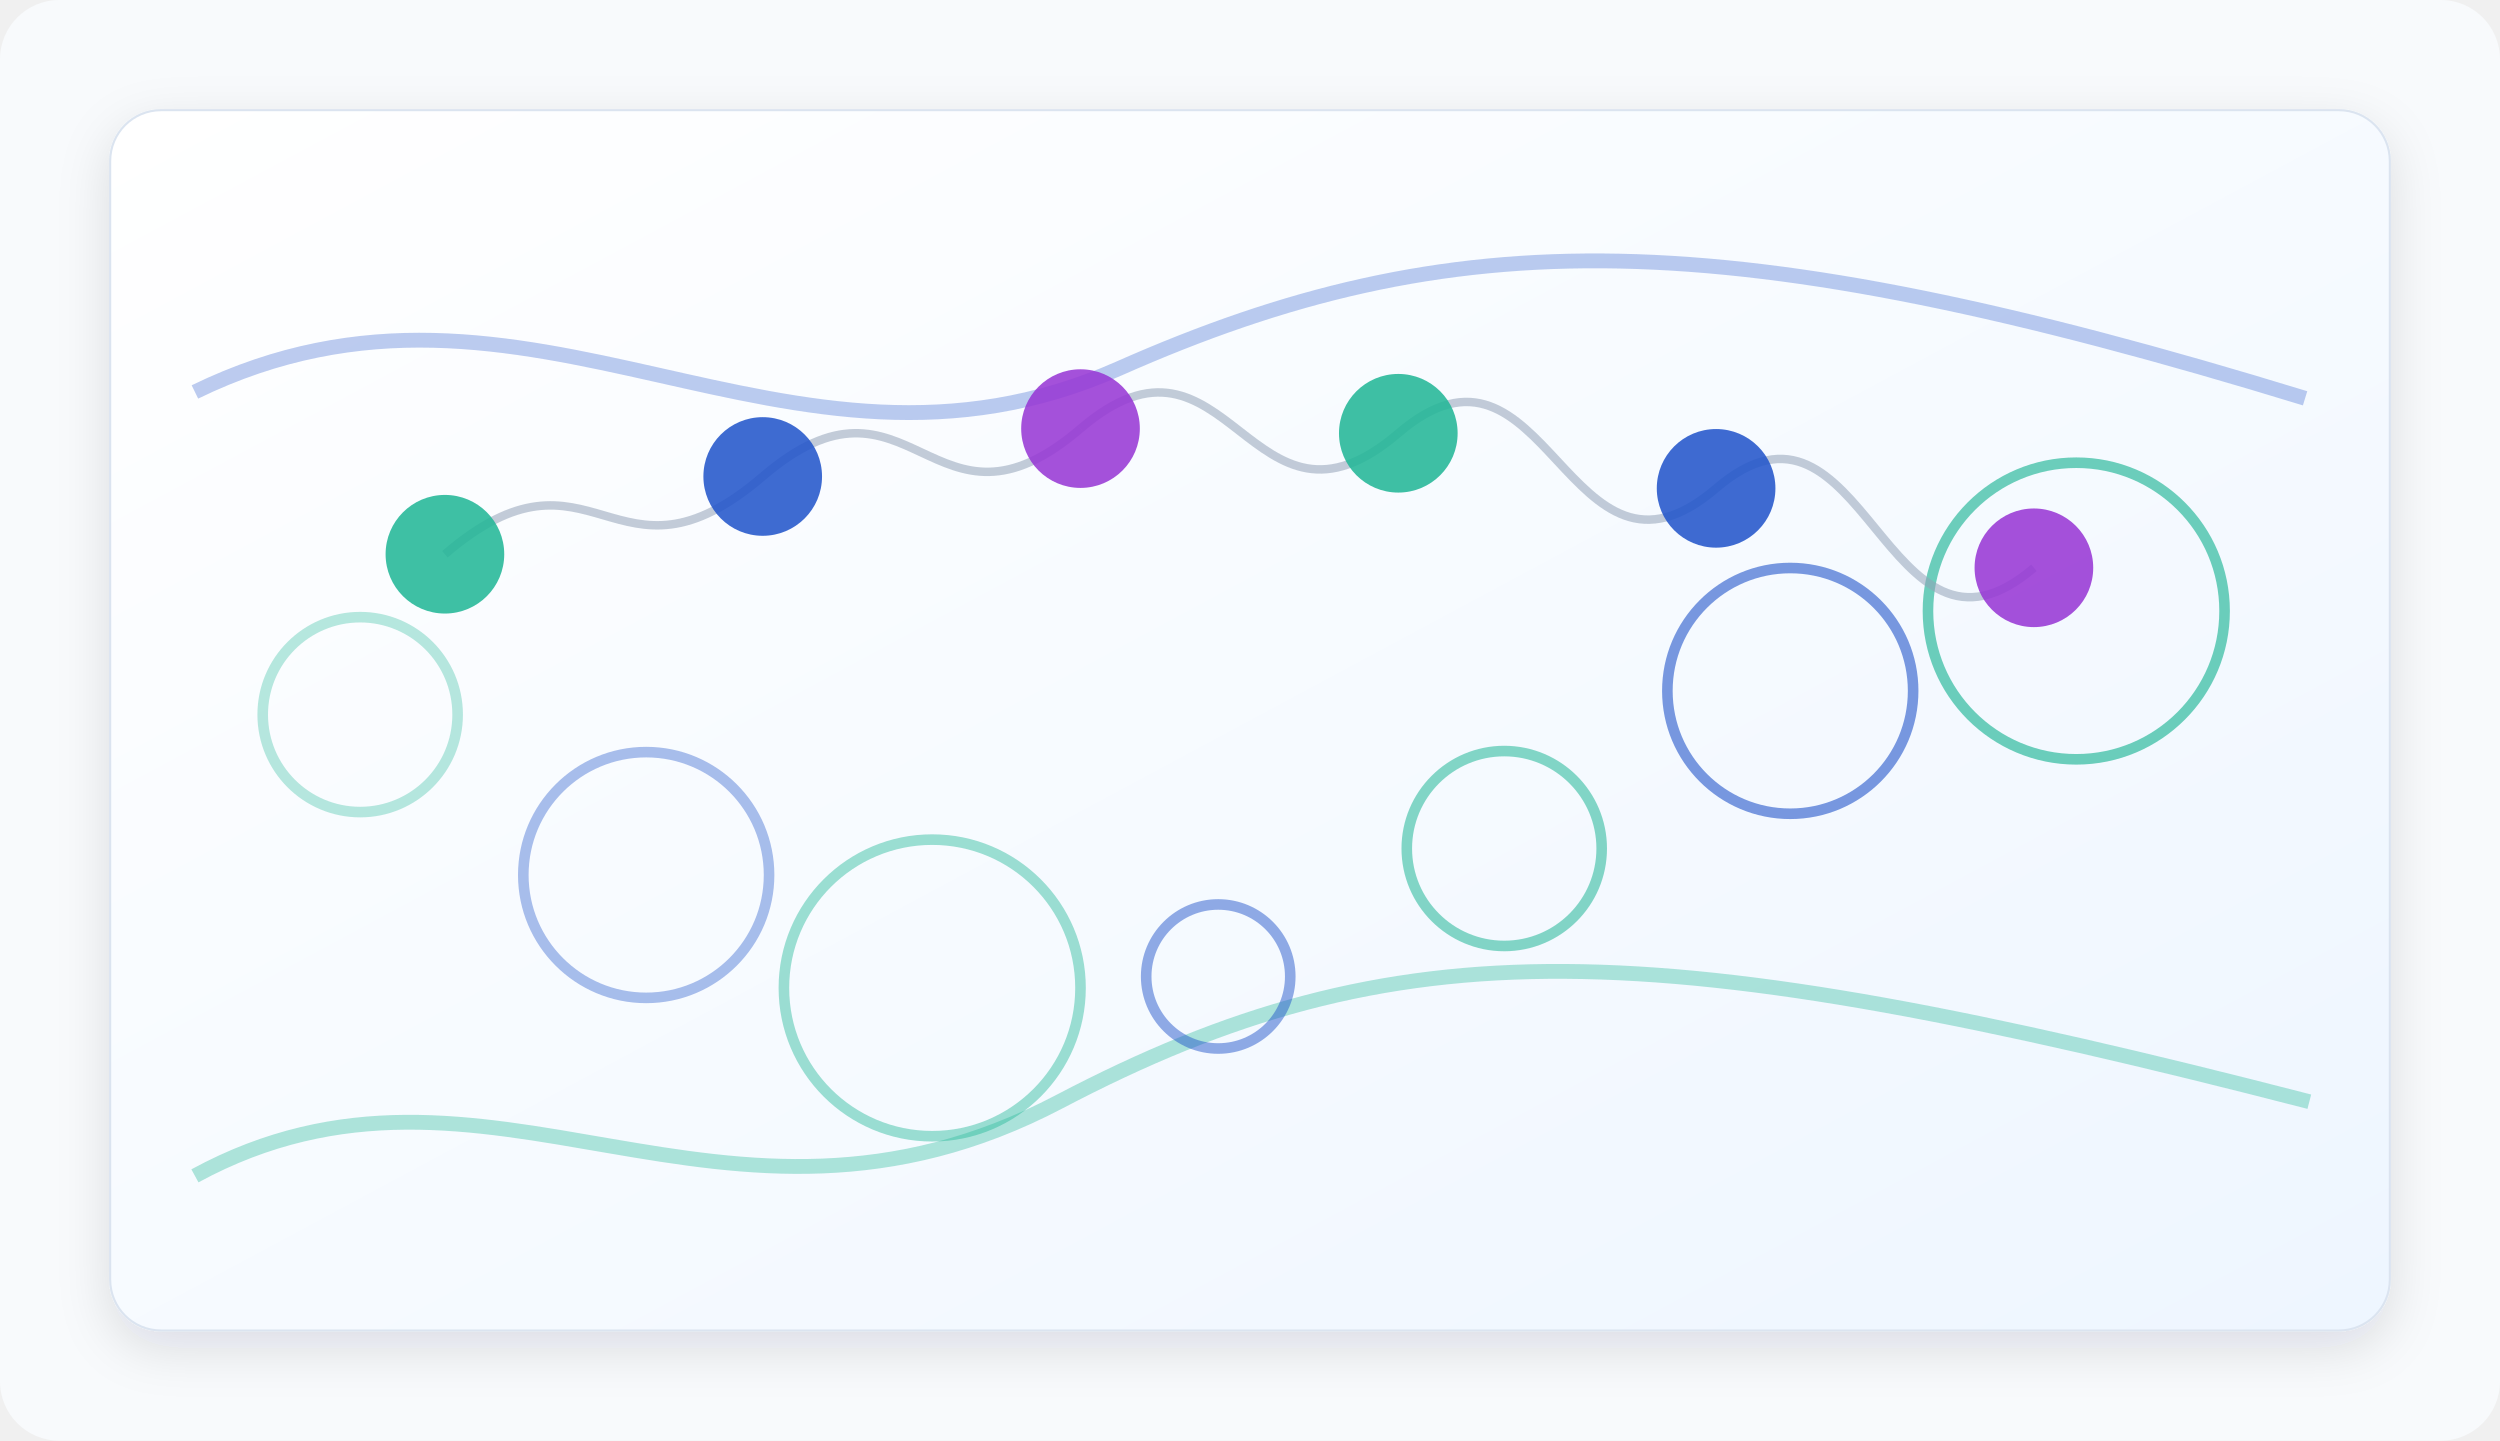
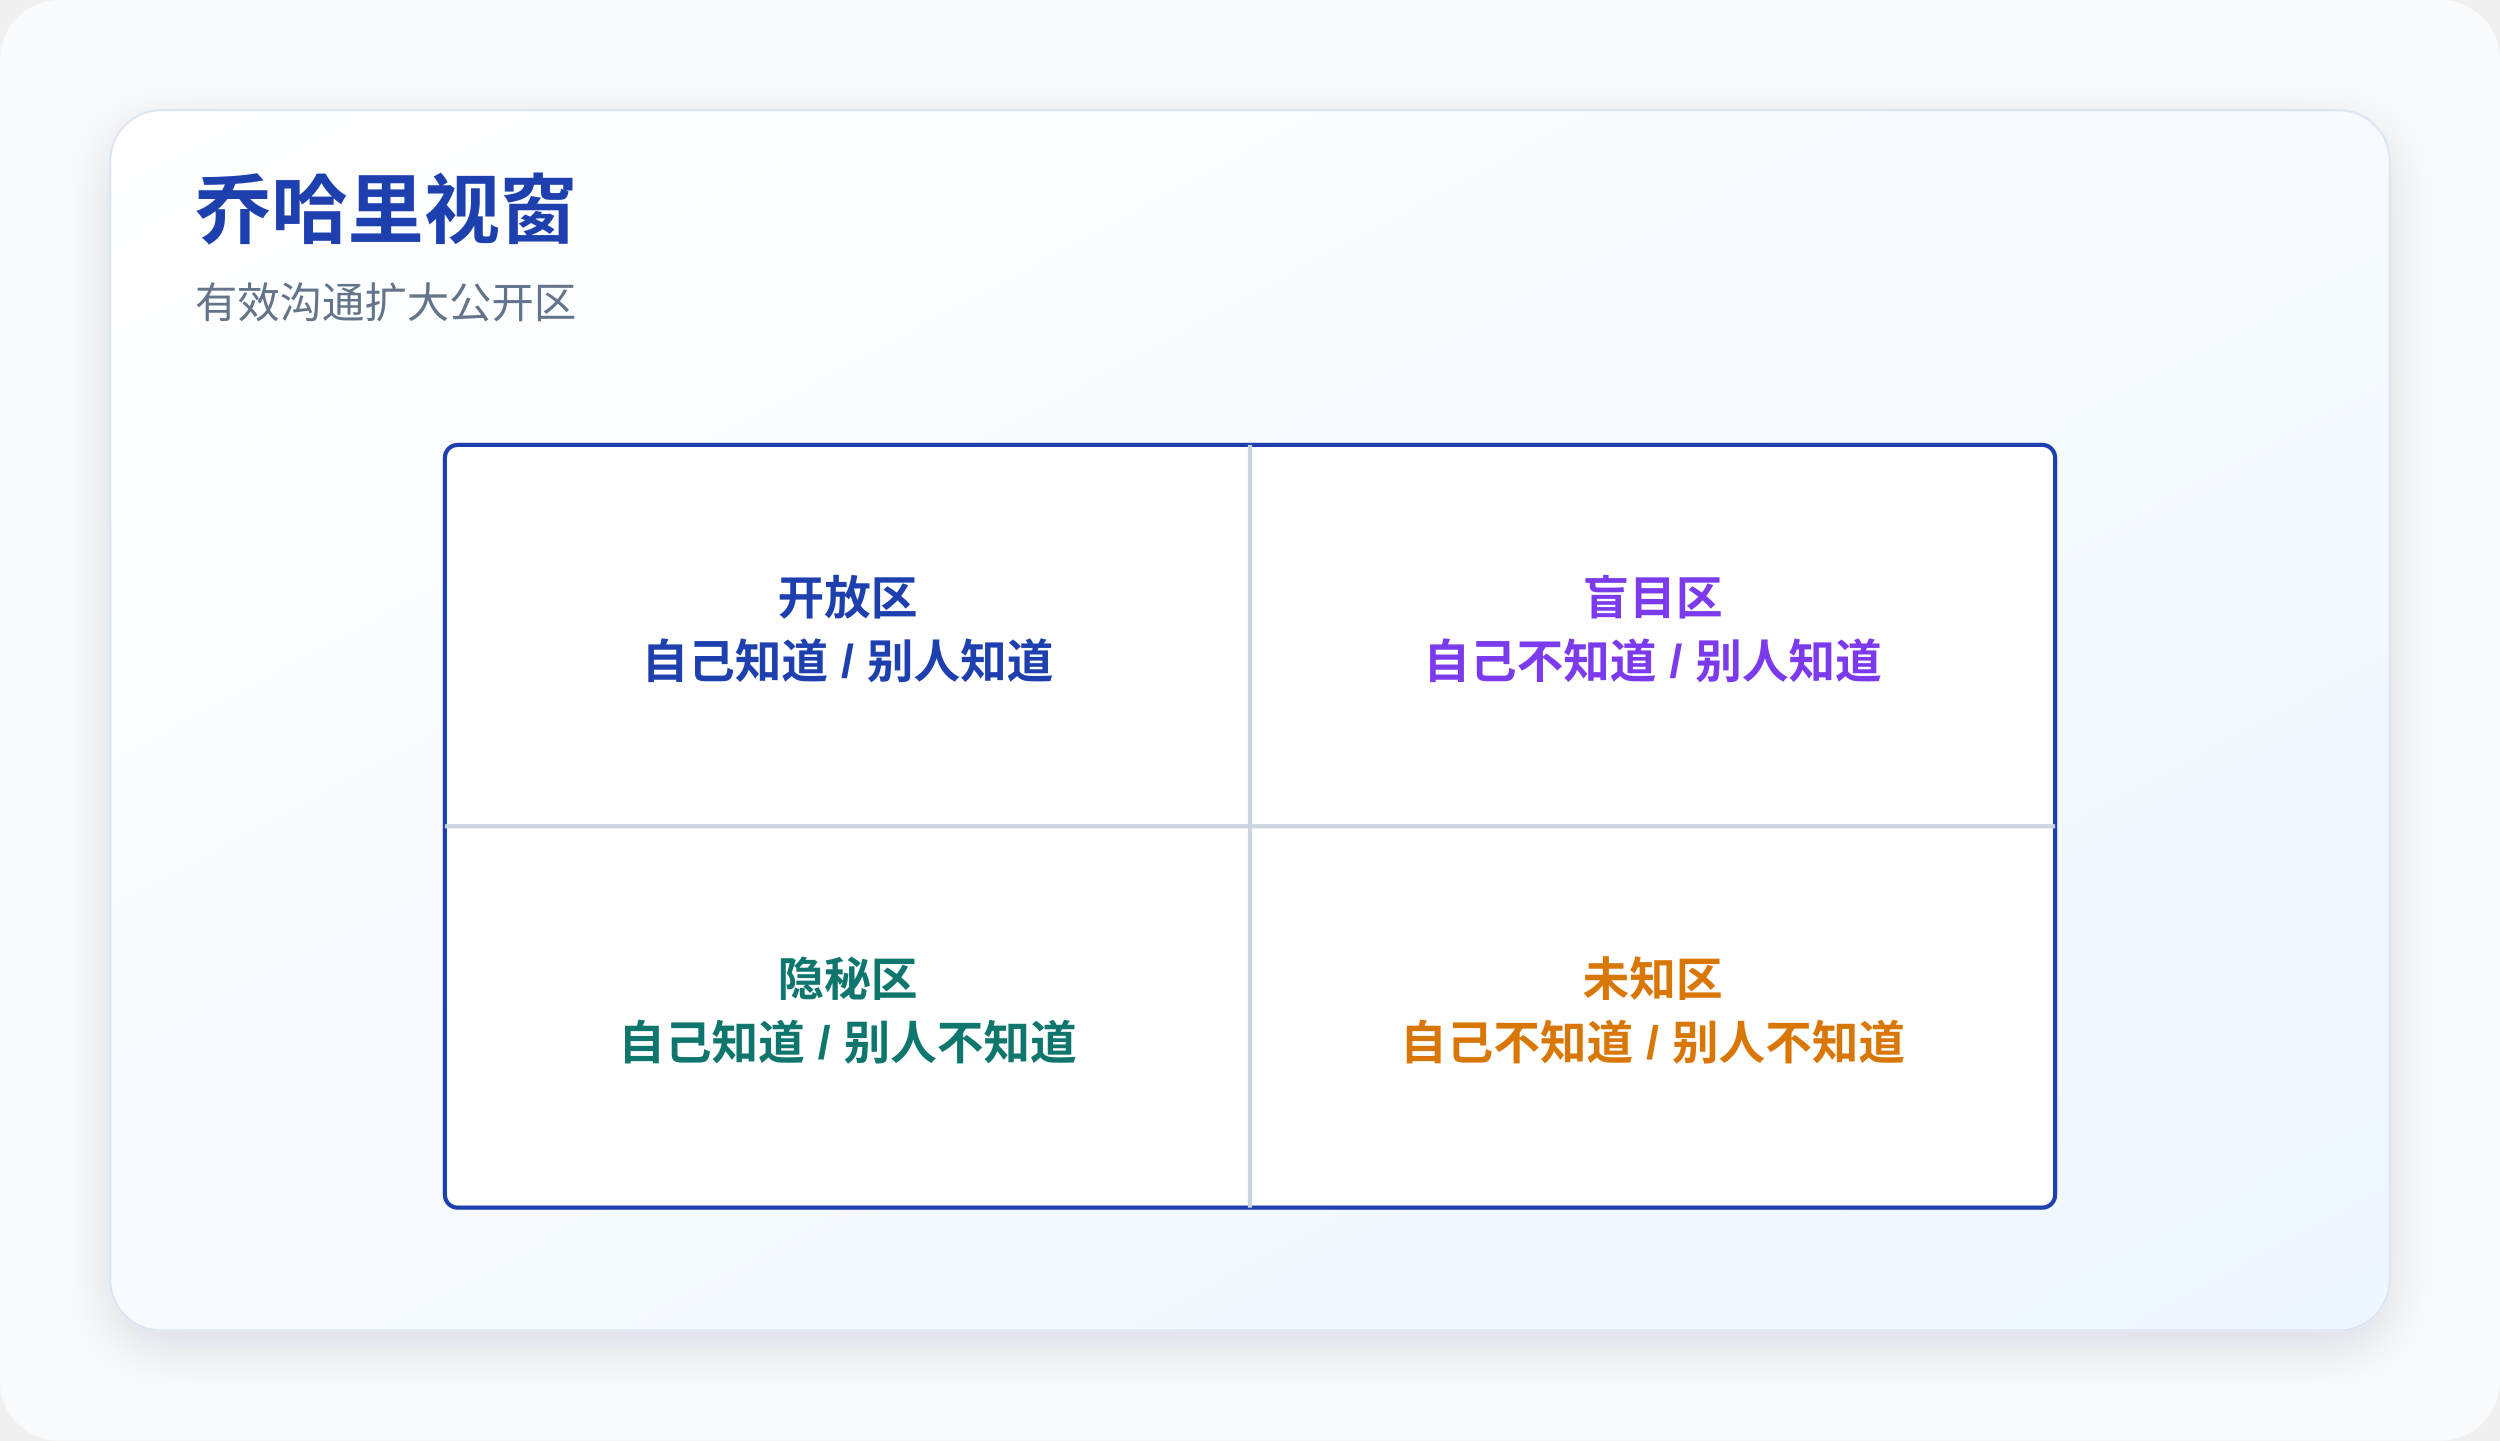
- <svg xmlns="http://www.w3.org/2000/svg" width="1180" height="680" viewBox="0 0 1180 680" role="img" aria-label="第 15 页图片 1">
+ <svg xmlns="http://www.w3.org/2000/svg" width="1180" height="680" viewBox="0 0 1180 680" role="img" aria-label="乔哈里视窗">
  <defs>
    <linearGradient id="bg" x1="0" y1="0" x2="1" y2="1">
      <stop offset="0" stop-color="#ffffff" />
      <stop offset="1" stop-color="#eef6ff" />
    </linearGradient>
    <filter id="shadow" x="-20%" y="-20%" width="140%" height="140%">
      <feDropShadow dx="0" dy="8" stdDeviation="12" flood-color="#0f172a" flood-opacity="0.12" />
    </filter>
  </defs>
  <rect width="1180" height="680" rx="28" fill="#f8fafc" />
  <rect x="52" y="52" width="1076" height="576" rx="24" fill="url(#bg)" stroke="#dbe4f0" filter="url(#shadow)" />
-   <path d="M92 555 C230 480, 340 604, 500 520 S780 440, 1090 520" fill="none" stroke="hsl(167 70% 42%)" stroke-width="7" opacity="0.35" />
-   <path d="M92 185 C250 108, 370 244, 528 174 S814 104, 1088 188" fill="none" stroke="hsl(222 72% 46%)" stroke-width="7" opacity="0.30" />
-   <circle cx="170.0" cy="337.3" r="46" fill="none" stroke="hsl(167 70% 42%)" stroke-width="5" opacity="0.32" />
-   <circle cx="305.0" cy="413.0" r="58" fill="none" stroke="hsl(222 72% 46%)" stroke-width="5" opacity="0.375" />
-   <circle cx="440.0" cy="466.3" r="70" fill="none" stroke="hsl(167 70% 42%)" stroke-width="5" opacity="0.43" />
-   <circle cx="575.0" cy="460.9" r="34" fill="none" stroke="hsl(222 72% 46%)" stroke-width="5" opacity="0.485" />
-   <circle cx="710.0" cy="400.5" r="46" fill="none" stroke="hsl(167 70% 42%)" stroke-width="5" opacity="0.54" />
-   <circle cx="845.0" cy="326.1" r="58" fill="none" stroke="hsl(222 72% 46%)" stroke-width="5" opacity="0.595" />
-   <circle cx="980.0" cy="288.4" r="70" fill="none" stroke="hsl(167 70% 42%)" stroke-width="5" opacity="0.65" />
-   <path d="M210.0 261.6 C280.0 201.6, 290.0 284.9, 360.0 224.9" fill="none" stroke="#94a3b8" stroke-width="4" opacity="0.55" />
-   <circle cx="210.0" cy="261.6" r="28" fill="hsl(167 70% 42%)" opacity="0.86" />
-   <path d="M360.0 224.9 C430.0 164.9, 440.0 262.3, 510.0 202.3" fill="none" stroke="#94a3b8" stroke-width="4" opacity="0.55" />
-   <circle cx="360.0" cy="224.9" r="28" fill="hsl(222 72% 46%)" opacity="0.86" />
-   <path d="M510.0 202.3 C580.0 142.3, 590.0 264.5, 660.0 204.5" fill="none" stroke="#94a3b8" stroke-width="4" opacity="0.55" />
-   <circle cx="510.0" cy="202.3" r="28" fill="hsl(277 65% 52%)" opacity="0.86" />
-   <path d="M660.0 204.5 C730.0 144.5, 740.0 290.5, 810.0 230.5" fill="none" stroke="#94a3b8" stroke-width="4" opacity="0.55" />
-   <circle cx="660.0" cy="204.5" r="28" fill="hsl(167 70% 42%)" opacity="0.86" />
-   <path d="M810.0 230.5 C880.0 170.5, 890.0 328.0, 960.0 268.0" fill="none" stroke="#94a3b8" stroke-width="4" opacity="0.55" />
-   <circle cx="810.0" cy="230.5" r="28" fill="hsl(222 72% 46%)" opacity="0.86" />
-   <circle cx="960.0" cy="268.0" r="28" fill="hsl(277 65% 52%)" opacity="0.86" />
+   <text x="92" y="112" text-anchor="start" font-family="-apple-system,BlinkMacSystemFont,'Segoe UI','Microsoft YaHei',Arial,sans-serif" font-size="36" font-weight="800" fill="#1e40af">乔哈里视窗</text>
+   <text x="92" y="150" text-anchor="start" font-family="-apple-system,BlinkMacSystemFont,'Segoe UI','Microsoft YaHei',Arial,sans-serif" font-size="20" font-weight="500" fill="#64748b">有效沟通扩大公开区</text>
+   <rect x="210" y="210" width="760" height="360" rx="6" fill="#fff" stroke="#1e40af" stroke-width="2" />
+   <path d="M590 210 V570" stroke="#cbd5e1" stroke-width="2" />
+   <path d="M210 390 H970" stroke="#cbd5e1" stroke-width="2" />
+   <text x="400" y="290" text-anchor="middle" font-family="-apple-system,BlinkMacSystemFont,'Segoe UI','Microsoft YaHei',Arial,sans-serif" font-size="22" font-weight="800" fill="#1e40af">开放区</text>
+   <text x="400" y="320" text-anchor="middle" font-family="-apple-system,BlinkMacSystemFont,'Segoe UI','Microsoft YaHei',Arial,sans-serif" font-size="22" font-weight="800" fill="#1e40af">自己知道 / 别人知道</text>
+   <text x="780" y="290" text-anchor="middle" font-family="-apple-system,BlinkMacSystemFont,'Segoe UI','Microsoft YaHei',Arial,sans-serif" font-size="22" font-weight="800" fill="#7c3aed">盲目区</text>
+   <text x="780" y="320" text-anchor="middle" font-family="-apple-system,BlinkMacSystemFont,'Segoe UI','Microsoft YaHei',Arial,sans-serif" font-size="22" font-weight="800" fill="#7c3aed">自己不知道 / 别人知道</text>
+   <text x="400" y="470" text-anchor="middle" font-family="-apple-system,BlinkMacSystemFont,'Segoe UI','Microsoft YaHei',Arial,sans-serif" font-size="22" font-weight="800" fill="#0f766e">隐秘区</text>
+   <text x="400" y="500" text-anchor="middle" font-family="-apple-system,BlinkMacSystemFont,'Segoe UI','Microsoft YaHei',Arial,sans-serif" font-size="22" font-weight="800" fill="#0f766e">自己知道 / 别人不知道</text>
+   <text x="780" y="470" text-anchor="middle" font-family="-apple-system,BlinkMacSystemFont,'Segoe UI','Microsoft YaHei',Arial,sans-serif" font-size="22" font-weight="800" fill="#d97706">未知区</text>
+   <text x="780" y="500" text-anchor="middle" font-family="-apple-system,BlinkMacSystemFont,'Segoe UI','Microsoft YaHei',Arial,sans-serif" font-size="22" font-weight="800" fill="#d97706">自己不知道 / 别人不知道</text>
</svg>
